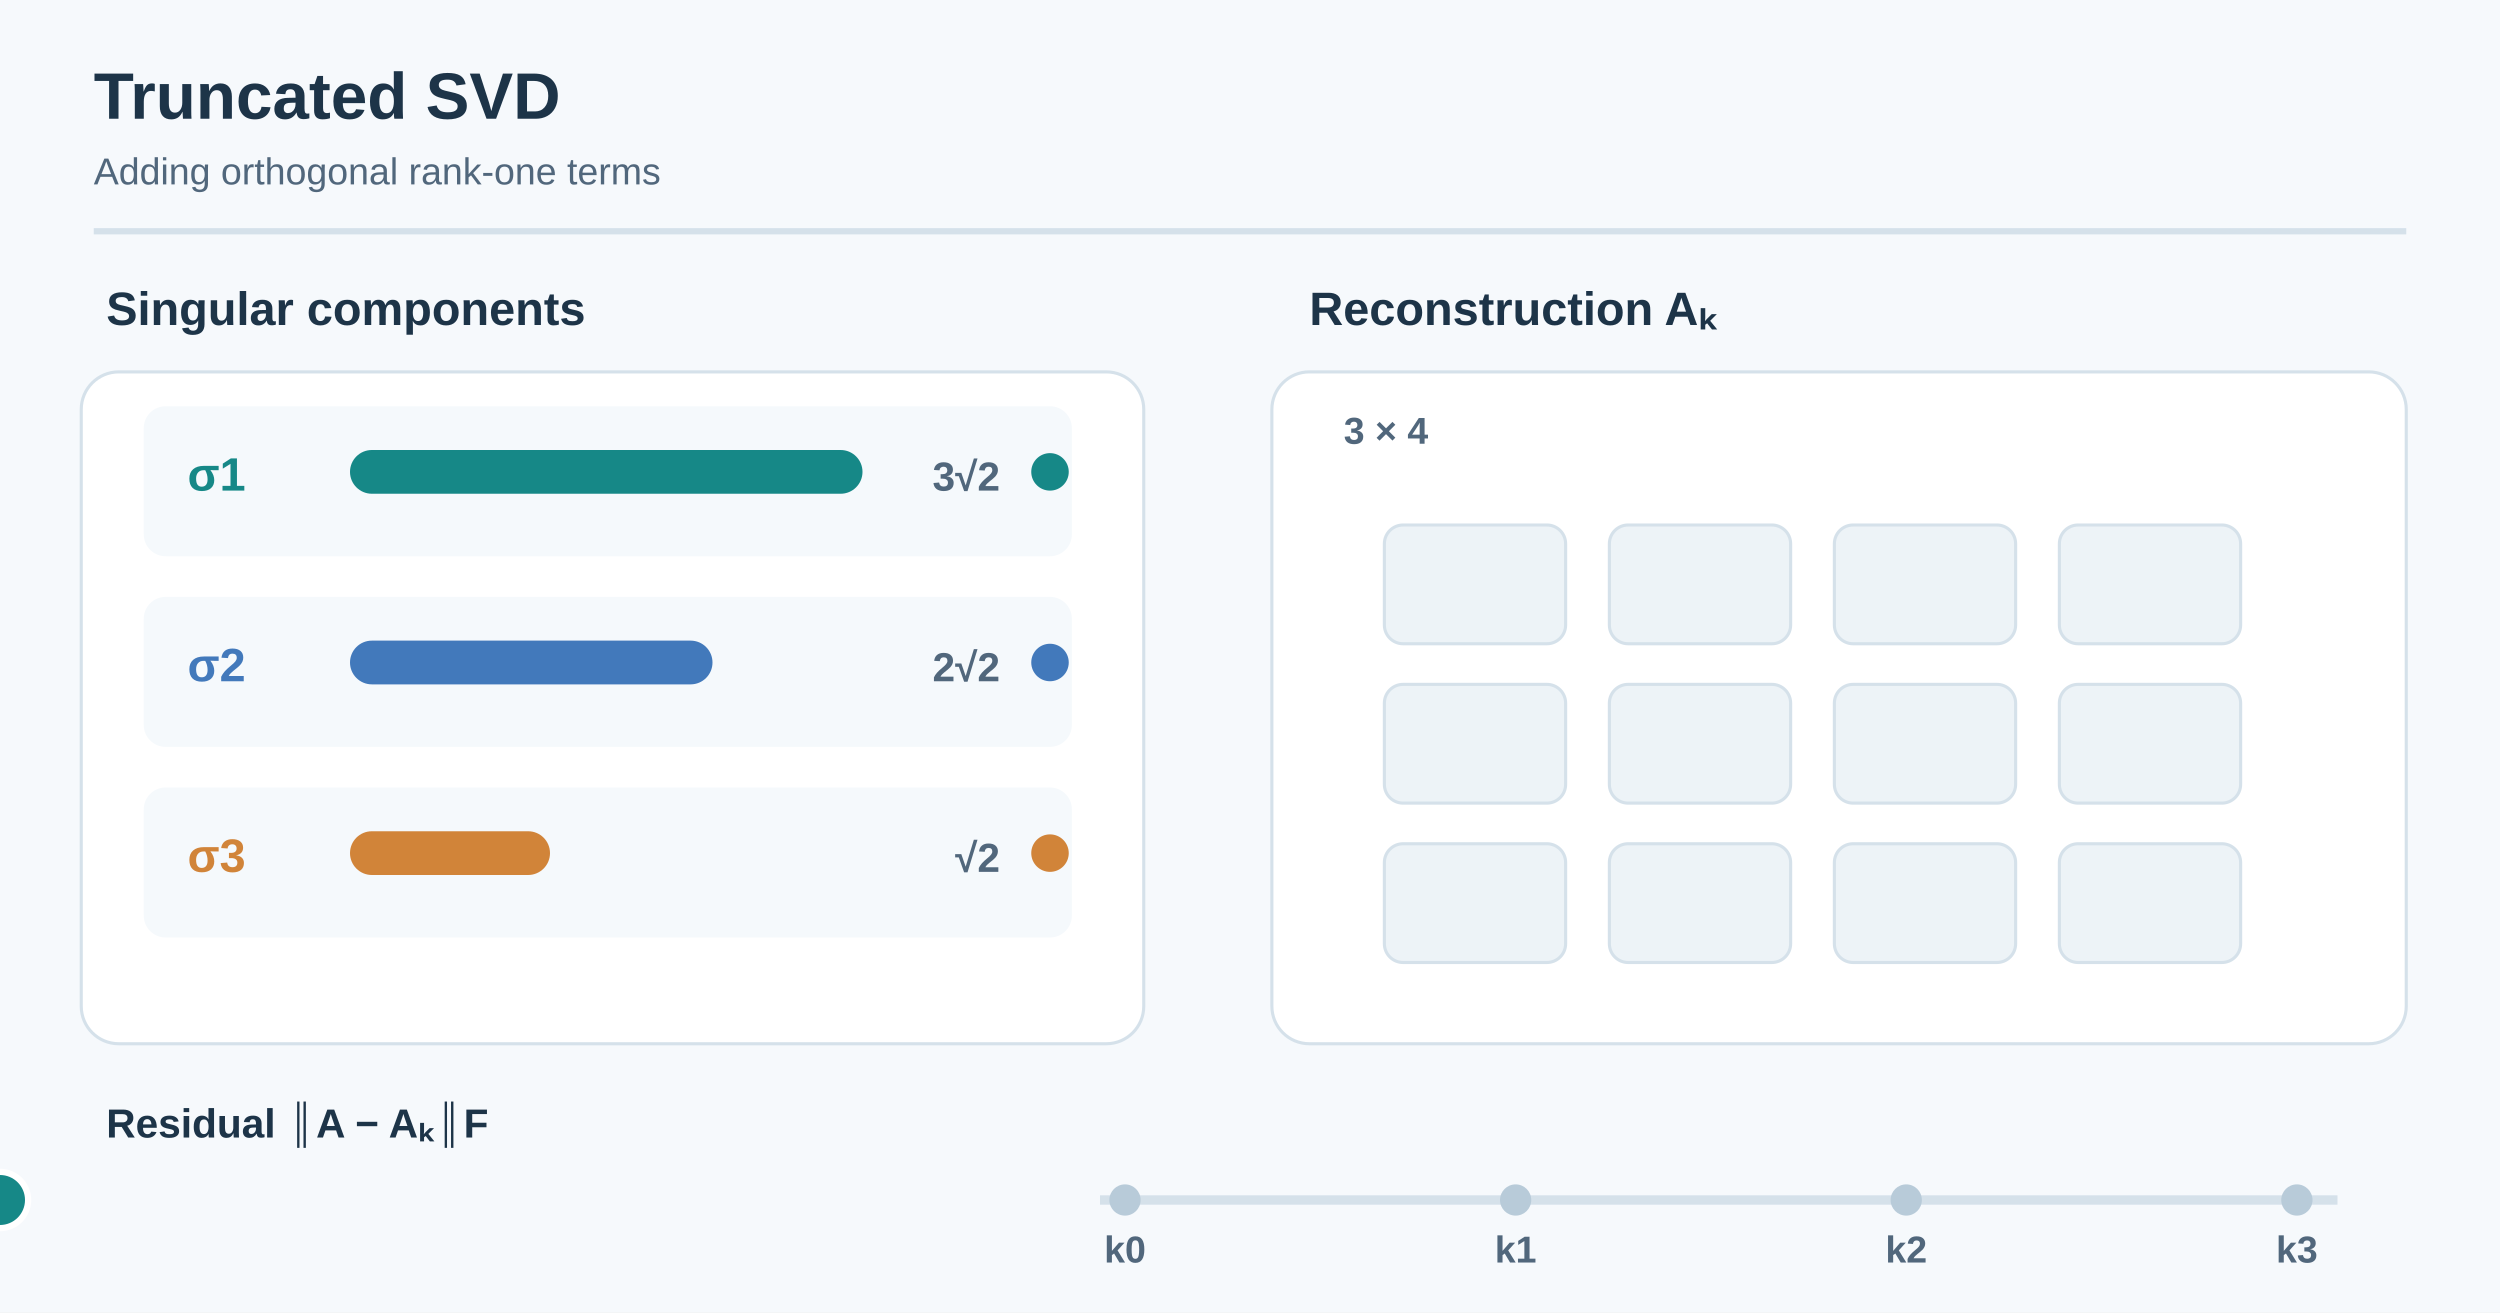
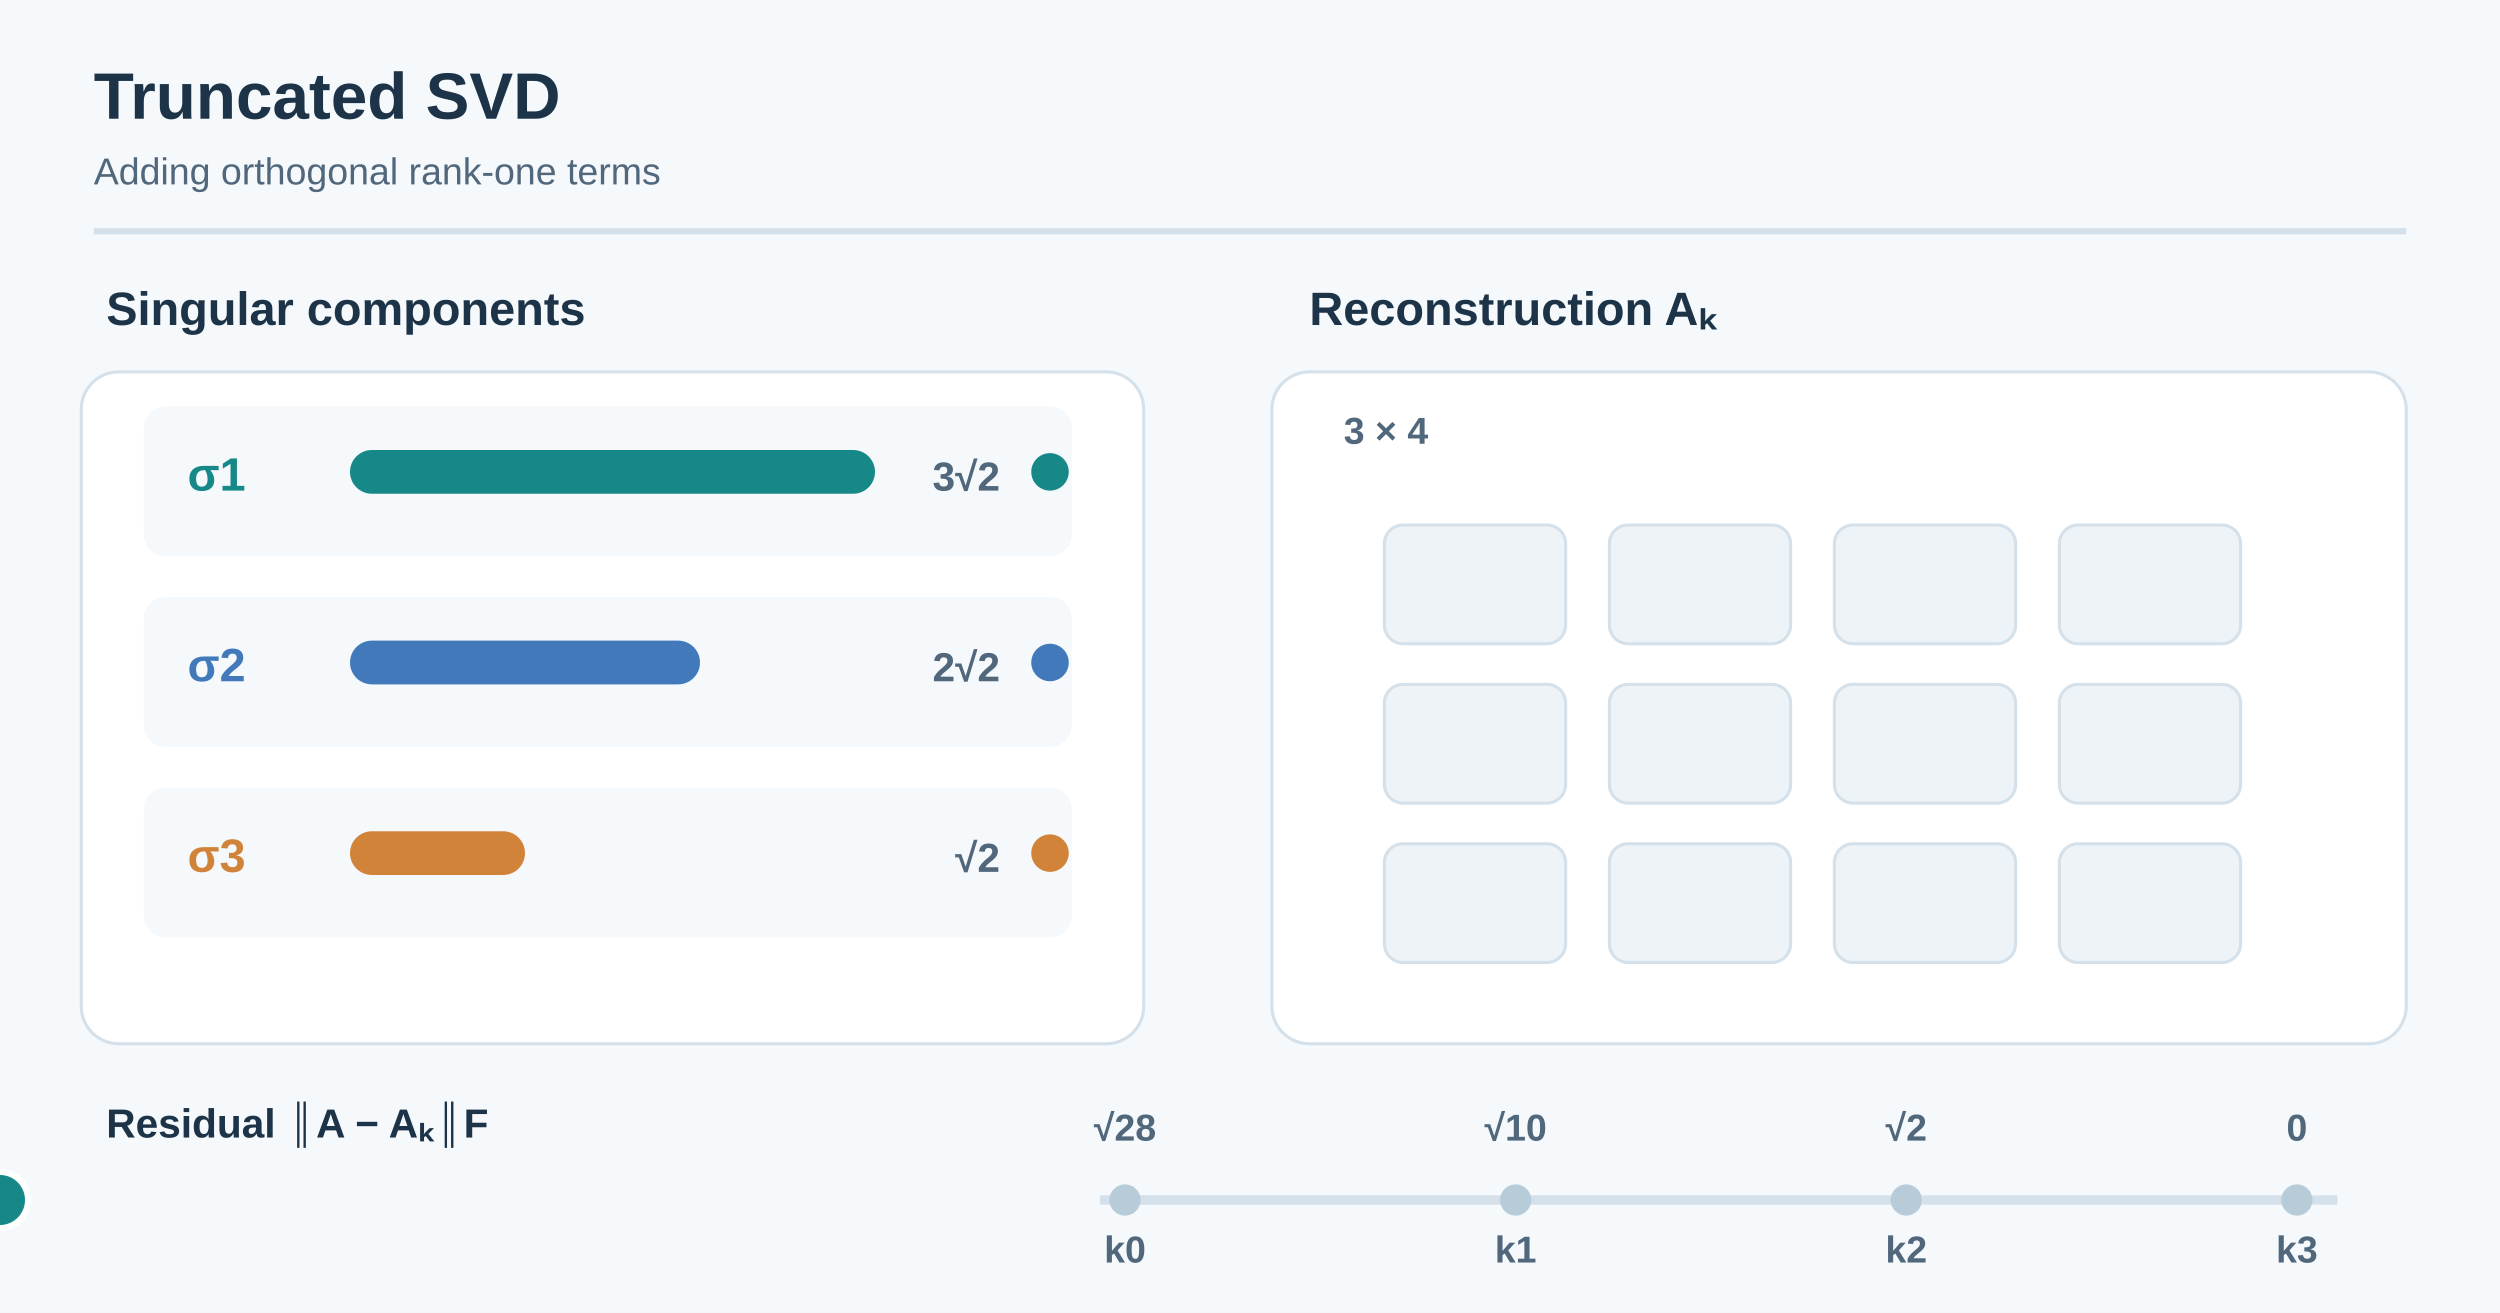
<svg xmlns="http://www.w3.org/2000/svg" width="800" height="420" viewBox="0 0 800 420" role="img" aria-labelledby="title desc">
  <rect x="0" y="0" width="800" height="420" rx="0" fill="#f6f9fc" stroke="none" />
  <text x="30" y="38" text-anchor="start" font-family="Arial,Helvetica,sans-serif" font-size="21" font-weight="700" fill="#1d3448">Truncated SVD</text>
  <text x="30" y="59" text-anchor="start" font-family="Arial,Helvetica,sans-serif" font-size="12" font-weight="400" fill="#51677c">Adding orthogonal rank-one terms</text>
  <line x1="30" y1="74" x2="770" y2="74" stroke="#d5e1ea" stroke-width="2" />
  <text x="34" y="104" text-anchor="start" font-family="Arial,Helvetica,sans-serif" font-size="15" font-weight="700" fill="#1d3448">Singular components</text>
  <text x="419" y="104" text-anchor="start" font-family="Arial,Helvetica,sans-serif" font-size="15" font-weight="700" fill="#1d3448">Reconstruction Aₖ</text>
  <rect x="26" y="119" width="340" height="215" rx="12" fill="#fff" stroke="#d5e1ea" />
  <rect x="407" y="119" width="363" height="215" rx="12" fill="#fff" stroke="#d5e1ea" />
  <rect x="46" y="130" width="297" height="48" rx="7" fill="#f5f9fc" stroke="none" />
  <text x="60" y="157" text-anchor="start" font-family="Arial,Helvetica,sans-serif" font-size="15" font-weight="700" fill="#168887">σ1</text>
-   <rect x="112" y="144" width="164" height="14" rx="7" fill="#168887" stroke="none" />
+   <rect x="112" y="144" width="168" height="14" rx="7" fill="#168887" stroke="none" />
  <text x="320" y="157" text-anchor="end" font-family="Arial,Helvetica,sans-serif" font-size="13" font-weight="600" fill="#51677c">3√2</text>
  <circle cx="336" cy="151" r="6" fill="#168887">
    <animate attributeName="cx" values="336;336;443;443" keyTimes="0;.07;.18;1" dur="12s" calcMode="linear" repeatCount="indefinite" />
    <animate attributeName="opacity" values="0;1;1;0;0" keyTimes="0;.06;.17;.19;1" dur="12s" calcMode="linear" repeatCount="indefinite" />
  </circle>
  <rect x="46" y="191" width="297" height="48" rx="7" fill="#f5f9fc" stroke="none" />
  <text x="60" y="218" text-anchor="start" font-family="Arial,Helvetica,sans-serif" font-size="15" font-weight="700" fill="#4279bb">σ2</text>
-   <rect x="112" y="205" width="116" height="14" rx="7" fill="#4279bb" stroke="none" />
+   <rect x="112" y="205" width="112" height="14" rx="7" fill="#4279bb" stroke="none" />
  <text x="320" y="218" text-anchor="end" font-family="Arial,Helvetica,sans-serif" font-size="13" font-weight="600" fill="#51677c">2√2</text>
  <circle cx="336" cy="212" r="6" fill="#4279bb">
    <animate attributeName="cx" values="336;336;336;443;443" keyTimes="0;.34;.38;.48;1" dur="12s" calcMode="linear" repeatCount="indefinite" />
    <animate attributeName="opacity" values="0;0;1;1;0;0" keyTimes="0;.33;.37;.47;.49;1" dur="12s" calcMode="linear" repeatCount="indefinite" />
  </circle>
  <rect x="46" y="252" width="297" height="48" rx="7" fill="#f5f9fc" stroke="none" />
  <text x="60" y="279" text-anchor="start" font-family="Arial,Helvetica,sans-serif" font-size="15" font-weight="700" fill="#d18439">σ3</text>
-   <rect x="112" y="266" width="64" height="14" rx="7" fill="#d18439" stroke="none" />
+   <rect x="112" y="266" width="56" height="14" rx="7" fill="#d18439" stroke="none" />
  <text x="320" y="279" text-anchor="end" font-family="Arial,Helvetica,sans-serif" font-size="13" font-weight="600" fill="#51677c">√2</text>
  <circle cx="336" cy="273" r="6" fill="#d18439">
    <animate attributeName="cx" values="336;336;336;443;443" keyTimes="0;.61;.65;.75;1" dur="12s" calcMode="linear" repeatCount="indefinite" />
    <animate attributeName="opacity" values="0;0;1;1;0;0" keyTimes="0;.60;.64;.74;.76;1" dur="12s" calcMode="linear" repeatCount="indefinite" />
  </circle>
  <text x="430" y="142" text-anchor="start" font-family="Arial,Helvetica,sans-serif" font-size="12" font-weight="600" fill="#51677c">3 × 4</text>
  <rect x="443" y="168" width="58" height="38" rx="6" fill="#edf3f7" stroke="#d5e1ea" />
  <rect x="515" y="168" width="58" height="38" rx="6" fill="#edf3f7" stroke="#d5e1ea" />
  <rect x="587" y="168" width="58" height="38" rx="6" fill="#edf3f7" stroke="#d5e1ea" />
  <rect x="659" y="168" width="58" height="38" rx="6" fill="#edf3f7" stroke="#d5e1ea" />
  <g opacity="0">
    <rect x="443" y="168" width="58" height="38" rx="6" fill="#168887" stroke="#d5e1ea" />
    <rect x="515" y="168" width="58" height="38" rx="6" fill="#168887" stroke="#d5e1ea" />
    <rect x="587" y="168" width="58" height="38" rx="6" fill="#fff" stroke="#d5e1ea" />
    <rect x="659" y="168" width="58" height="38" rx="6" fill="#fff" stroke="#d5e1ea" />
    <animate attributeName="opacity" values="0;0;1;1" keyTimes="0;.18;.20;1" dur="12s" calcMode="discrete" repeatCount="indefinite" />
  </g>
  <rect x="443" y="219" width="58" height="38" rx="6" fill="#edf3f7" stroke="#d5e1ea" />
  <rect x="515" y="219" width="58" height="38" rx="6" fill="#edf3f7" stroke="#d5e1ea" />
  <rect x="587" y="219" width="58" height="38" rx="6" fill="#edf3f7" stroke="#d5e1ea" />
  <rect x="659" y="219" width="58" height="38" rx="6" fill="#edf3f7" stroke="#d5e1ea" />
  <g opacity="0">
    <rect x="443" y="219" width="58" height="38" rx="6" fill="#fff" stroke="#d5e1ea" />
    <rect x="515" y="219" width="58" height="38" rx="6" fill="#fff" stroke="#d5e1ea" />
    <rect x="587" y="219" width="58" height="38" rx="6" fill="#4279bb" stroke="#d5e1ea" />
    <rect x="659" y="219" width="58" height="38" rx="6" fill="#4279bb" stroke="#d5e1ea" />
    <animate attributeName="opacity" values="0;0;1;1" keyTimes="0;.48;.50;1" dur="12s" calcMode="discrete" repeatCount="indefinite" />
  </g>
  <rect x="443" y="270" width="58" height="38" rx="6" fill="#edf3f7" stroke="#d5e1ea" />
  <rect x="515" y="270" width="58" height="38" rx="6" fill="#edf3f7" stroke="#d5e1ea" />
  <rect x="587" y="270" width="58" height="38" rx="6" fill="#edf3f7" stroke="#d5e1ea" />
  <rect x="659" y="270" width="58" height="38" rx="6" fill="#edf3f7" stroke="#d5e1ea" />
  <g opacity="0">
    <rect x="443" y="270" width="58" height="38" rx="6" fill="#168887" stroke="#d5e1ea" />
    <rect x="515" y="270" width="58" height="38" rx="6" fill="#d18439" stroke="#d5e1ea" />
    <rect x="587" y="270" width="58" height="38" rx="6" fill="#fff" stroke="#d5e1ea" />
    <rect x="659" y="270" width="58" height="38" rx="6" fill="#fff" stroke="#d5e1ea" />
    <animate attributeName="opacity" values="0;0;1;1" keyTimes="0;.75;.77;1" dur="12s" calcMode="discrete" repeatCount="indefinite" />
  </g>
  <text x="34" y="364" text-anchor="start" font-family="Arial,Helvetica,sans-serif" font-size="13" font-weight="700" fill="#1d3448">Residual  ∥A − Aₖ∥F</text>
  <line x1="352" y1="384" x2="748" y2="384" stroke="#d5e1ea" stroke-width="3" />
  <circle cx="360" cy="384" r="5" fill="#b8cbd9" />
  <text x="360" y="404" text-anchor="middle" font-family="Arial,Helvetica,sans-serif" font-size="12" font-weight="600" fill="#51677c">k0</text>
  <circle cx="485" cy="384" r="5" fill="#b8cbd9" />
  <text x="485" y="404" text-anchor="middle" font-family="Arial,Helvetica,sans-serif" font-size="12" font-weight="600" fill="#51677c">k1</text>
  <circle cx="610" cy="384" r="5" fill="#b8cbd9" />
  <text x="610" y="404" text-anchor="middle" font-family="Arial,Helvetica,sans-serif" font-size="12" font-weight="600" fill="#51677c">k2</text>
  <circle cx="735" cy="384" r="5" fill="#b8cbd9" />
  <text x="735" y="404" text-anchor="middle" font-family="Arial,Helvetica,sans-serif" font-size="12" font-weight="600" fill="#51677c">k3</text>
  <circle cy="384" r="9" fill="#168887" stroke="#fff" stroke-width="2">
    <animate attributeName="cx" values="360;485;610;735;735" keyTimes="0;.20;.50;.77;1" dur="12s" calcMode="discrete" repeatCount="indefinite" />
  </circle>
+   <text x="360" y="365" text-anchor="middle" font-family="Arial,Helvetica,sans-serif" font-size="12" font-weight="600" fill="#51677c">√28</text>
+   <text x="485" y="365" text-anchor="middle" font-family="Arial,Helvetica,sans-serif" font-size="12" font-weight="600" fill="#51677c">√10</text>
+   <text x="610" y="365" text-anchor="middle" font-family="Arial,Helvetica,sans-serif" font-size="12" font-weight="600" fill="#51677c">√2</text>
+   <text x="735" y="365" text-anchor="middle" font-family="Arial,Helvetica,sans-serif" font-size="12" font-weight="600" fill="#51677c">0</text>
</svg>
